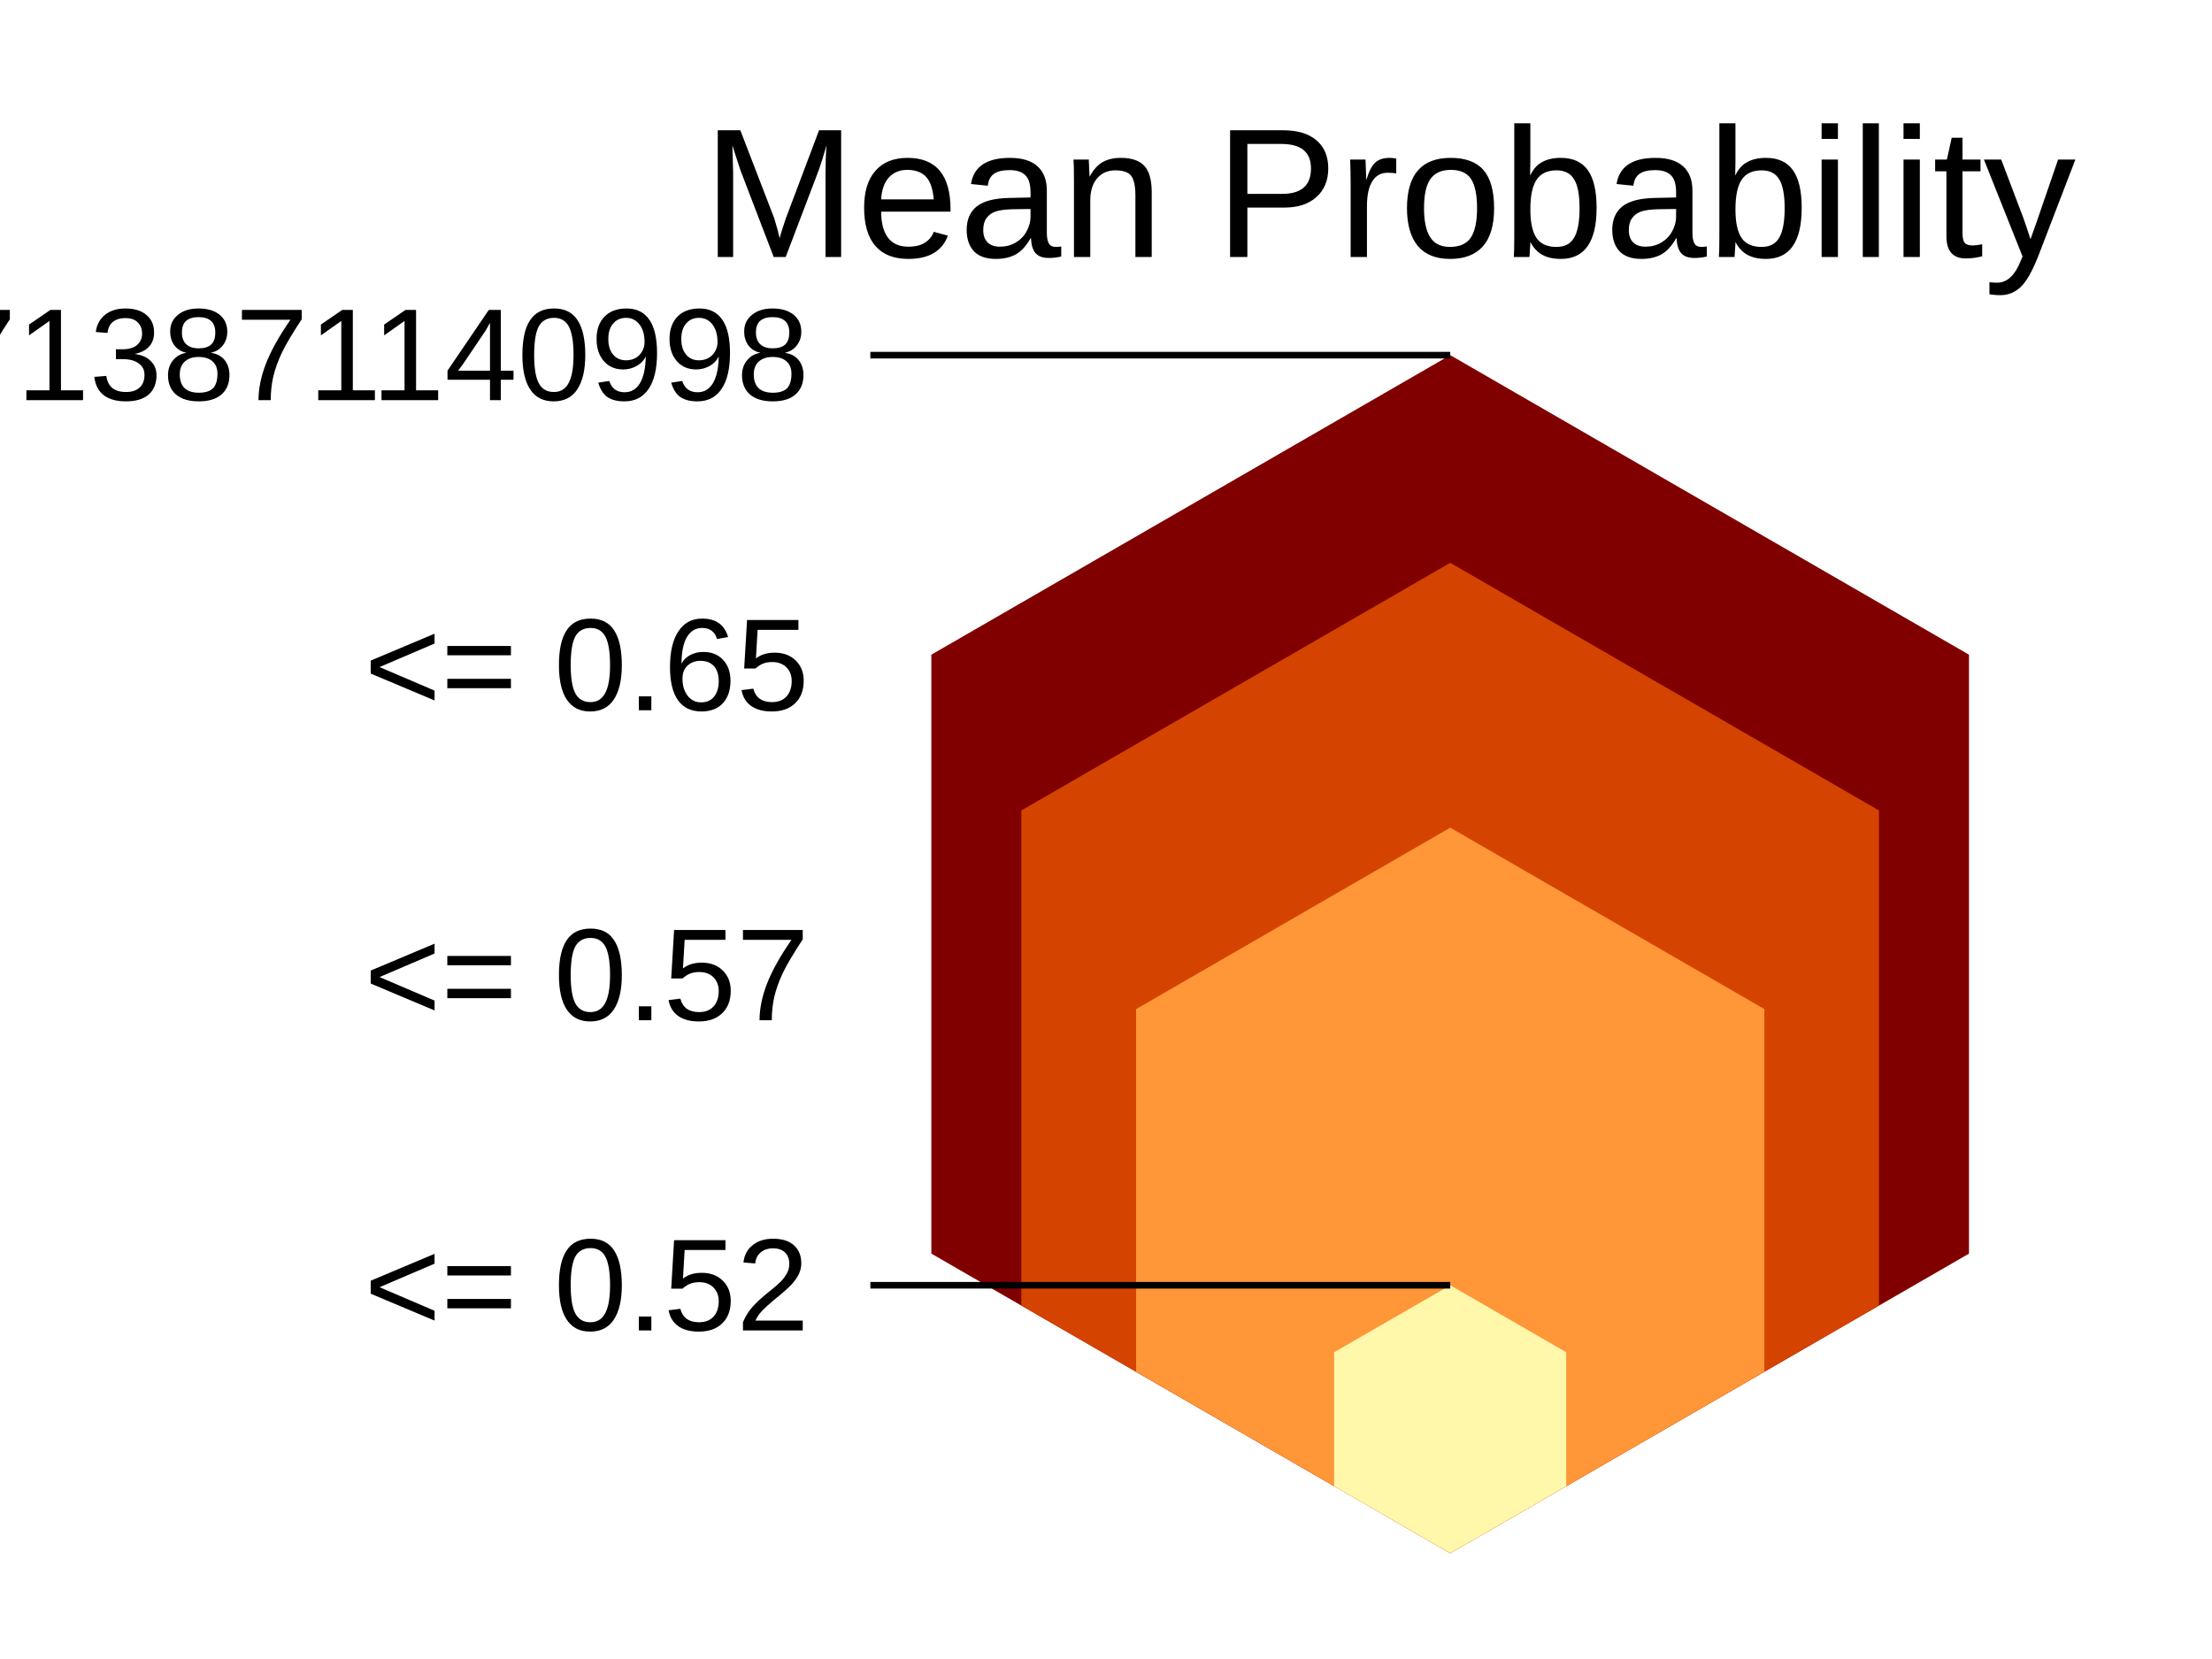
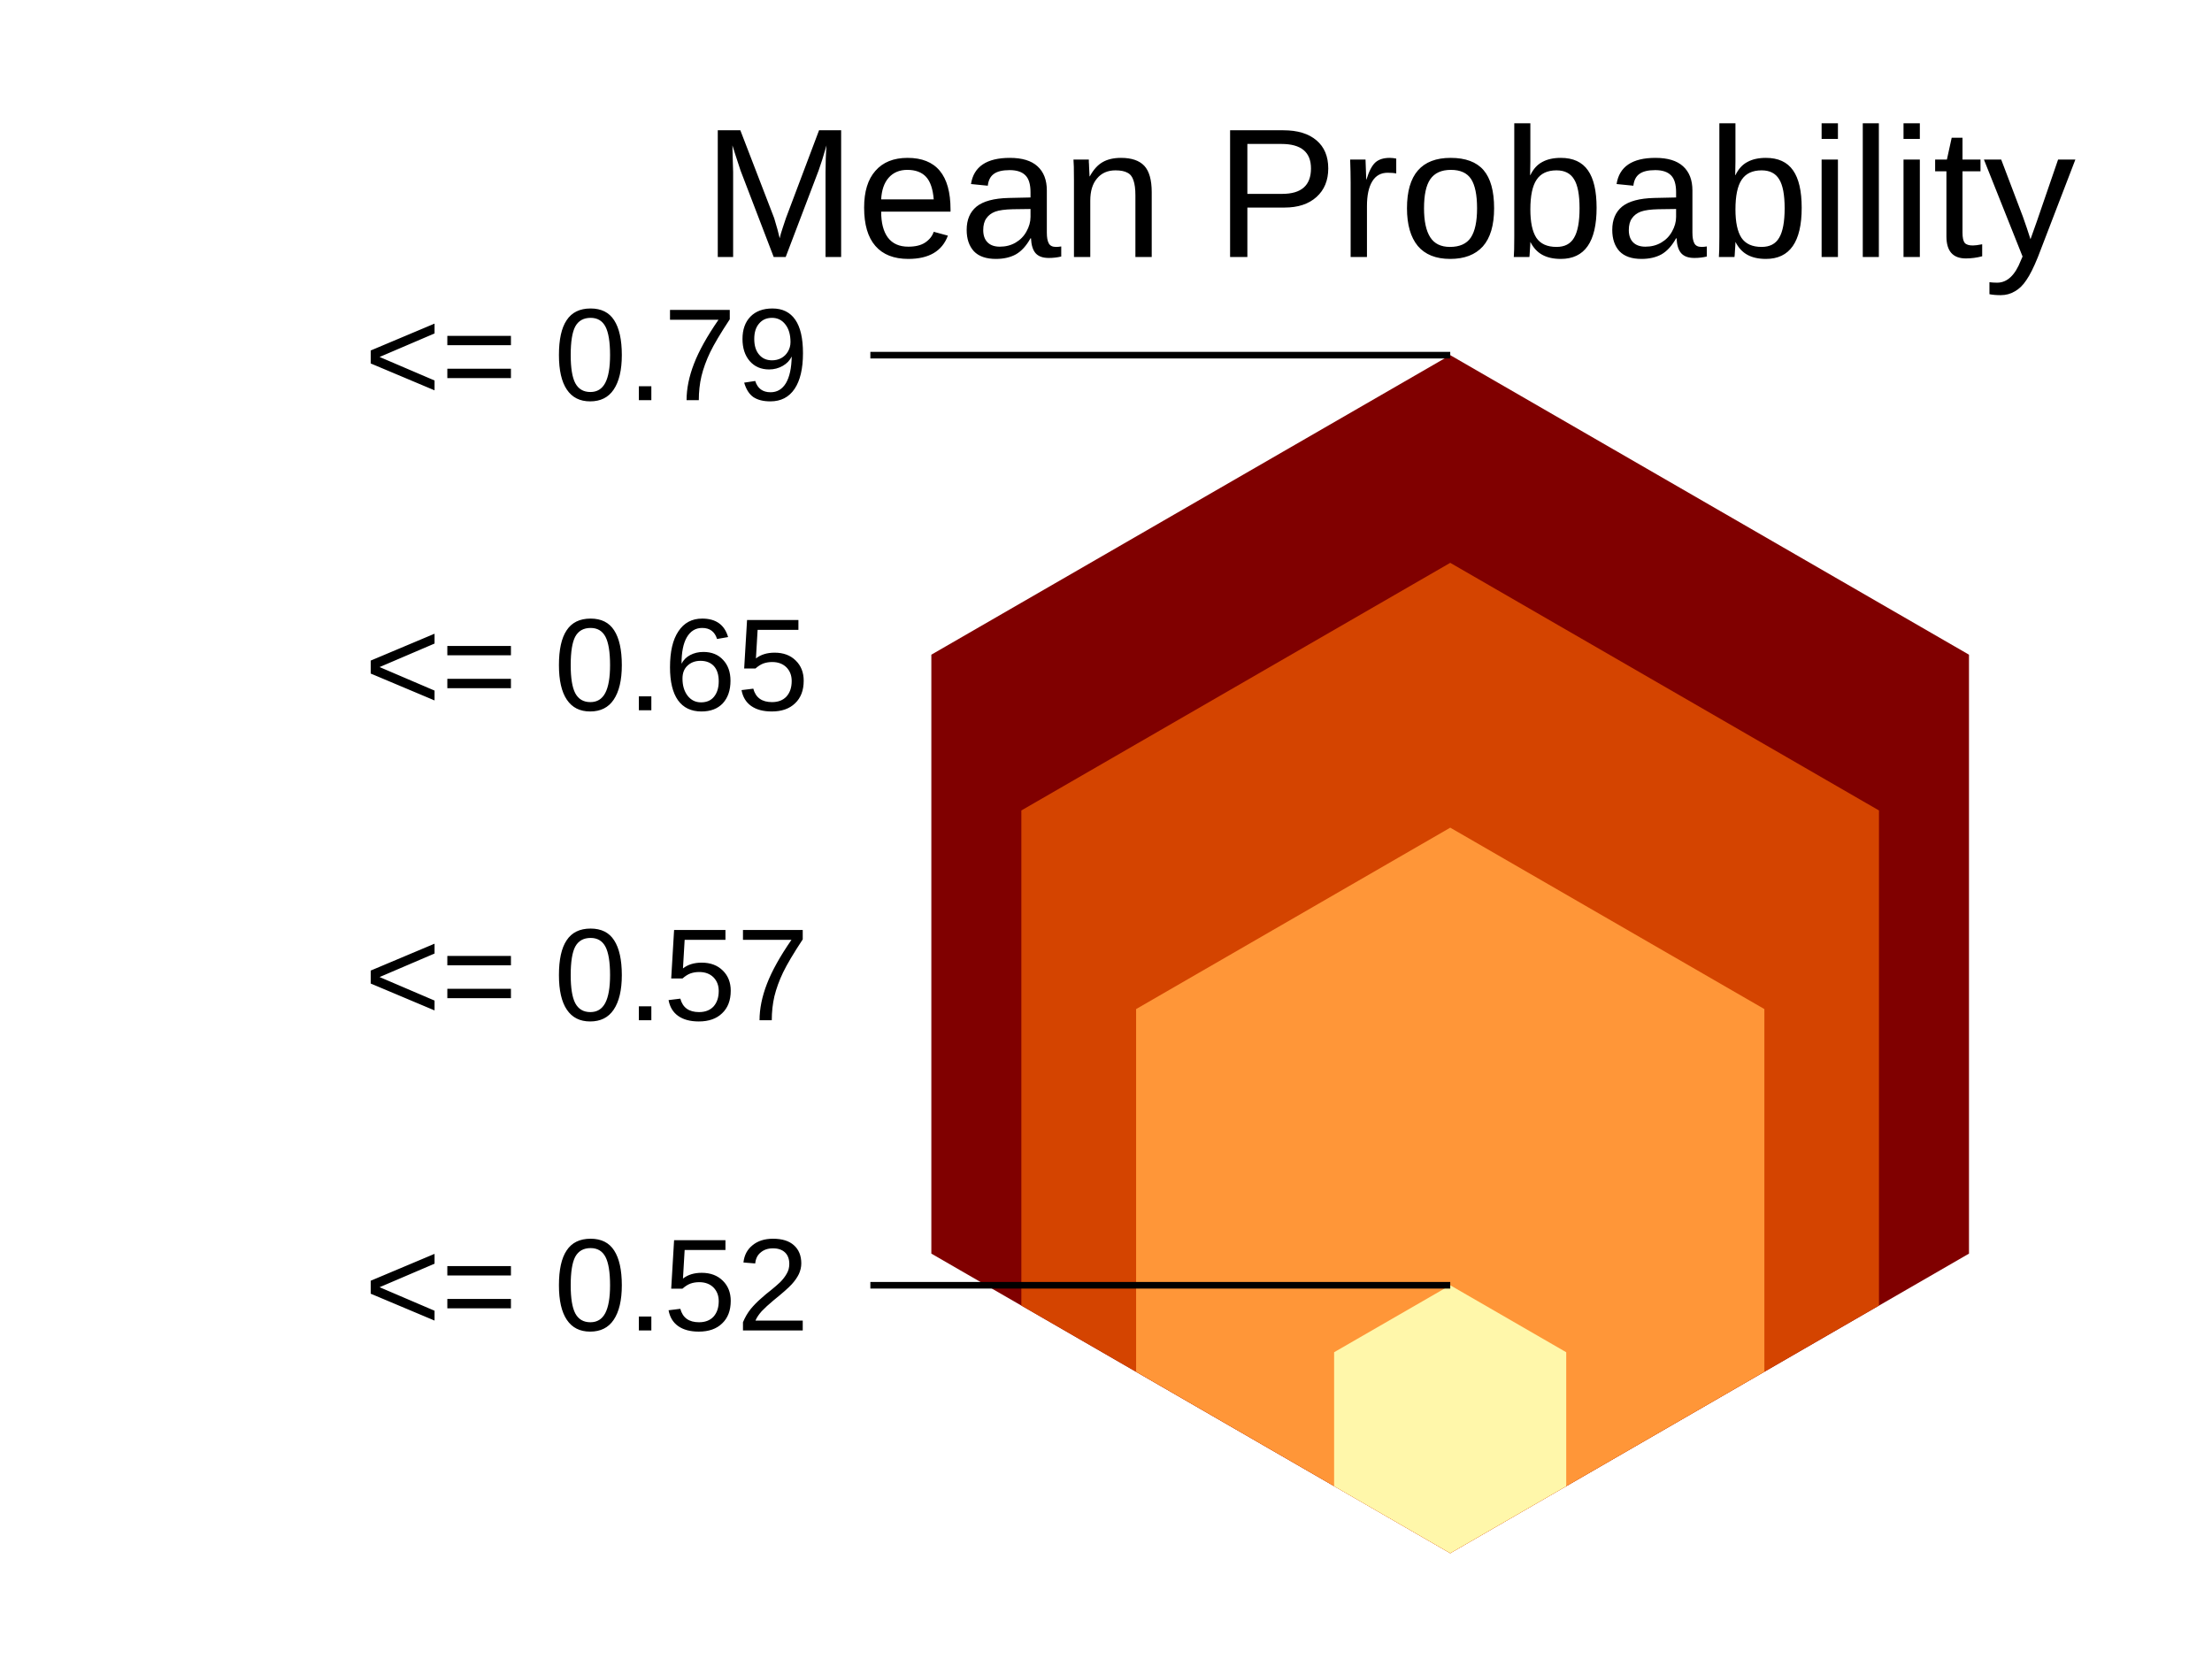
<svg xmlns="http://www.w3.org/2000/svg" width="144.00pt" height="108.00pt" viewBox="0 0 144.00 108.00">
  <g class="svglite">
    <defs>
      <style type="text/css">
    .svglite line, .svglite polyline, .svglite polygon, .svglite path, .svglite rect, .svglite circle {
      fill: none;
      stroke: #000000;
      stroke-linecap: round;
      stroke-linejoin: round;
      stroke-miterlimit: 10.00;
    }
    .svglite text {
      white-space: pre;
    }
    .svglite g.glyphgroup path {
      fill: inherit;
      stroke: none;
    }
  </style>
    </defs>
    <rect width="100%" height="100%" style="stroke: none; fill: none;" />
    <defs>
      <clipPath id="cpMC4wMHwxNDQuMDB8MC4wMHwxMDguMDA=">
        <rect x="0.00" y="0.00" width="144.00" height="108.00" />
      </clipPath>
    </defs>
    <g clip-path="url(#cpMC4wMHwxNDQuMDB8MC4wMHwxMDguMDA=)">
</g>
    <defs>
      <clipPath id="cpOS4wNnwxMzQuOTR8MC4wMHwxMDguMDA=">
        <rect x="9.06" y="0.00" width="125.88" height="108.00" />
      </clipPath>
    </defs>
    <g clip-path="url(#cpOS4wNnwxMzQuOTR8MC4wMHwxMDguMDA=)">
      <rect x="9.06" y="0.00" width="125.88" height="108.00" style="stroke-width: 0.00; stroke: none;" />
    </g>
    <g clip-path="url(#cpMC4wMHwxNDQuMDB8MC4wMHwxMDguMDA=)">
      <path d="M 94.41 101.11 L 60.63 81.61 L 60.63 42.62 L 94.41 23.12 L 128.18 42.62 L 128.18 81.61 L 94.41 101.11 Z" style="fill-rule: evenodd; fill: #800000; stroke-width: 0.43; stroke: none; stroke-linecap: butt;" />
      <path d="M 94.41 101.11 L 66.49 84.99 L 66.49 52.76 L 94.41 36.64 L 122.32 52.76 L 122.32 84.99 L 94.41 101.11 Z" style="fill-rule: evenodd; fill: #D44400; stroke-width: 0.43; stroke: none; stroke-linecap: butt;" />
      <path d="M 94.41 101.11 L 73.96 89.30 L 73.96 65.69 L 94.41 53.88 L 114.86 65.69 L 114.86 89.30 L 94.41 101.11 Z" style="fill-rule: evenodd; fill: #FF9638; stroke-width: 0.43; stroke: none; stroke-linecap: butt;" />
      <path d="M 94.41 101.11 L 86.85 96.75 L 86.85 88.03 L 94.41 83.67 L 101.96 88.03 L 101.96 96.75 L 94.41 101.11 Z" style="fill-rule: evenodd; fill: #FFF7AA; stroke-width: 0.43; stroke: none; stroke-linecap: butt;" />
      <line x1="56.66" y1="83.67" x2="94.41" y2="83.67" style="stroke-width: 0.43; stroke-linecap: butt;" />
      <line x1="56.66" y1="23.12" x2="94.41" y2="23.12" style="stroke-width: 0.43; stroke-linecap: butt;" />
      <text x="52.68" y="86.61" text-anchor="end" style="font-size: 8.54px; font-family: &quot;Liberation Sans&quot;;" textLength="31.34px" lengthAdjust="spacingAndGlyphs">&lt;=  0.52</text>
      <text x="52.68" y="66.42" text-anchor="end" style="font-size: 8.54px; font-family: &quot;Liberation Sans&quot;;" textLength="31.34px" lengthAdjust="spacingAndGlyphs">&lt;=  0.57</text>
      <text x="52.68" y="46.24" text-anchor="end" style="font-size: 8.54px; font-family: &quot;Liberation Sans&quot;;" textLength="31.34px" lengthAdjust="spacingAndGlyphs">&lt;=  0.65</text>
-       <text x="52.68" y="26.05" text-anchor="end" style="font-size: 8.54px; font-family: &quot;Liberation Sans&quot;;" textLength="92.45px" lengthAdjust="spacingAndGlyphs">&lt;=  0.789713871140998</text>
+       <text x="52.68" y="26.05" text-anchor="end" style="font-size: 8.54px; font-family: &quot;Liberation Sans&quot;;" textLength="31.34px" lengthAdjust="spacingAndGlyphs">&lt;=  0.79</text>
      <text x="90.43" y="16.73" text-anchor="middle" style="font-size: 12.00px; font-family: &quot;Liberation Sans&quot;;" textLength="89.38px" lengthAdjust="spacingAndGlyphs">Mean Probability</text>
    </g>
  </g>
</svg>
